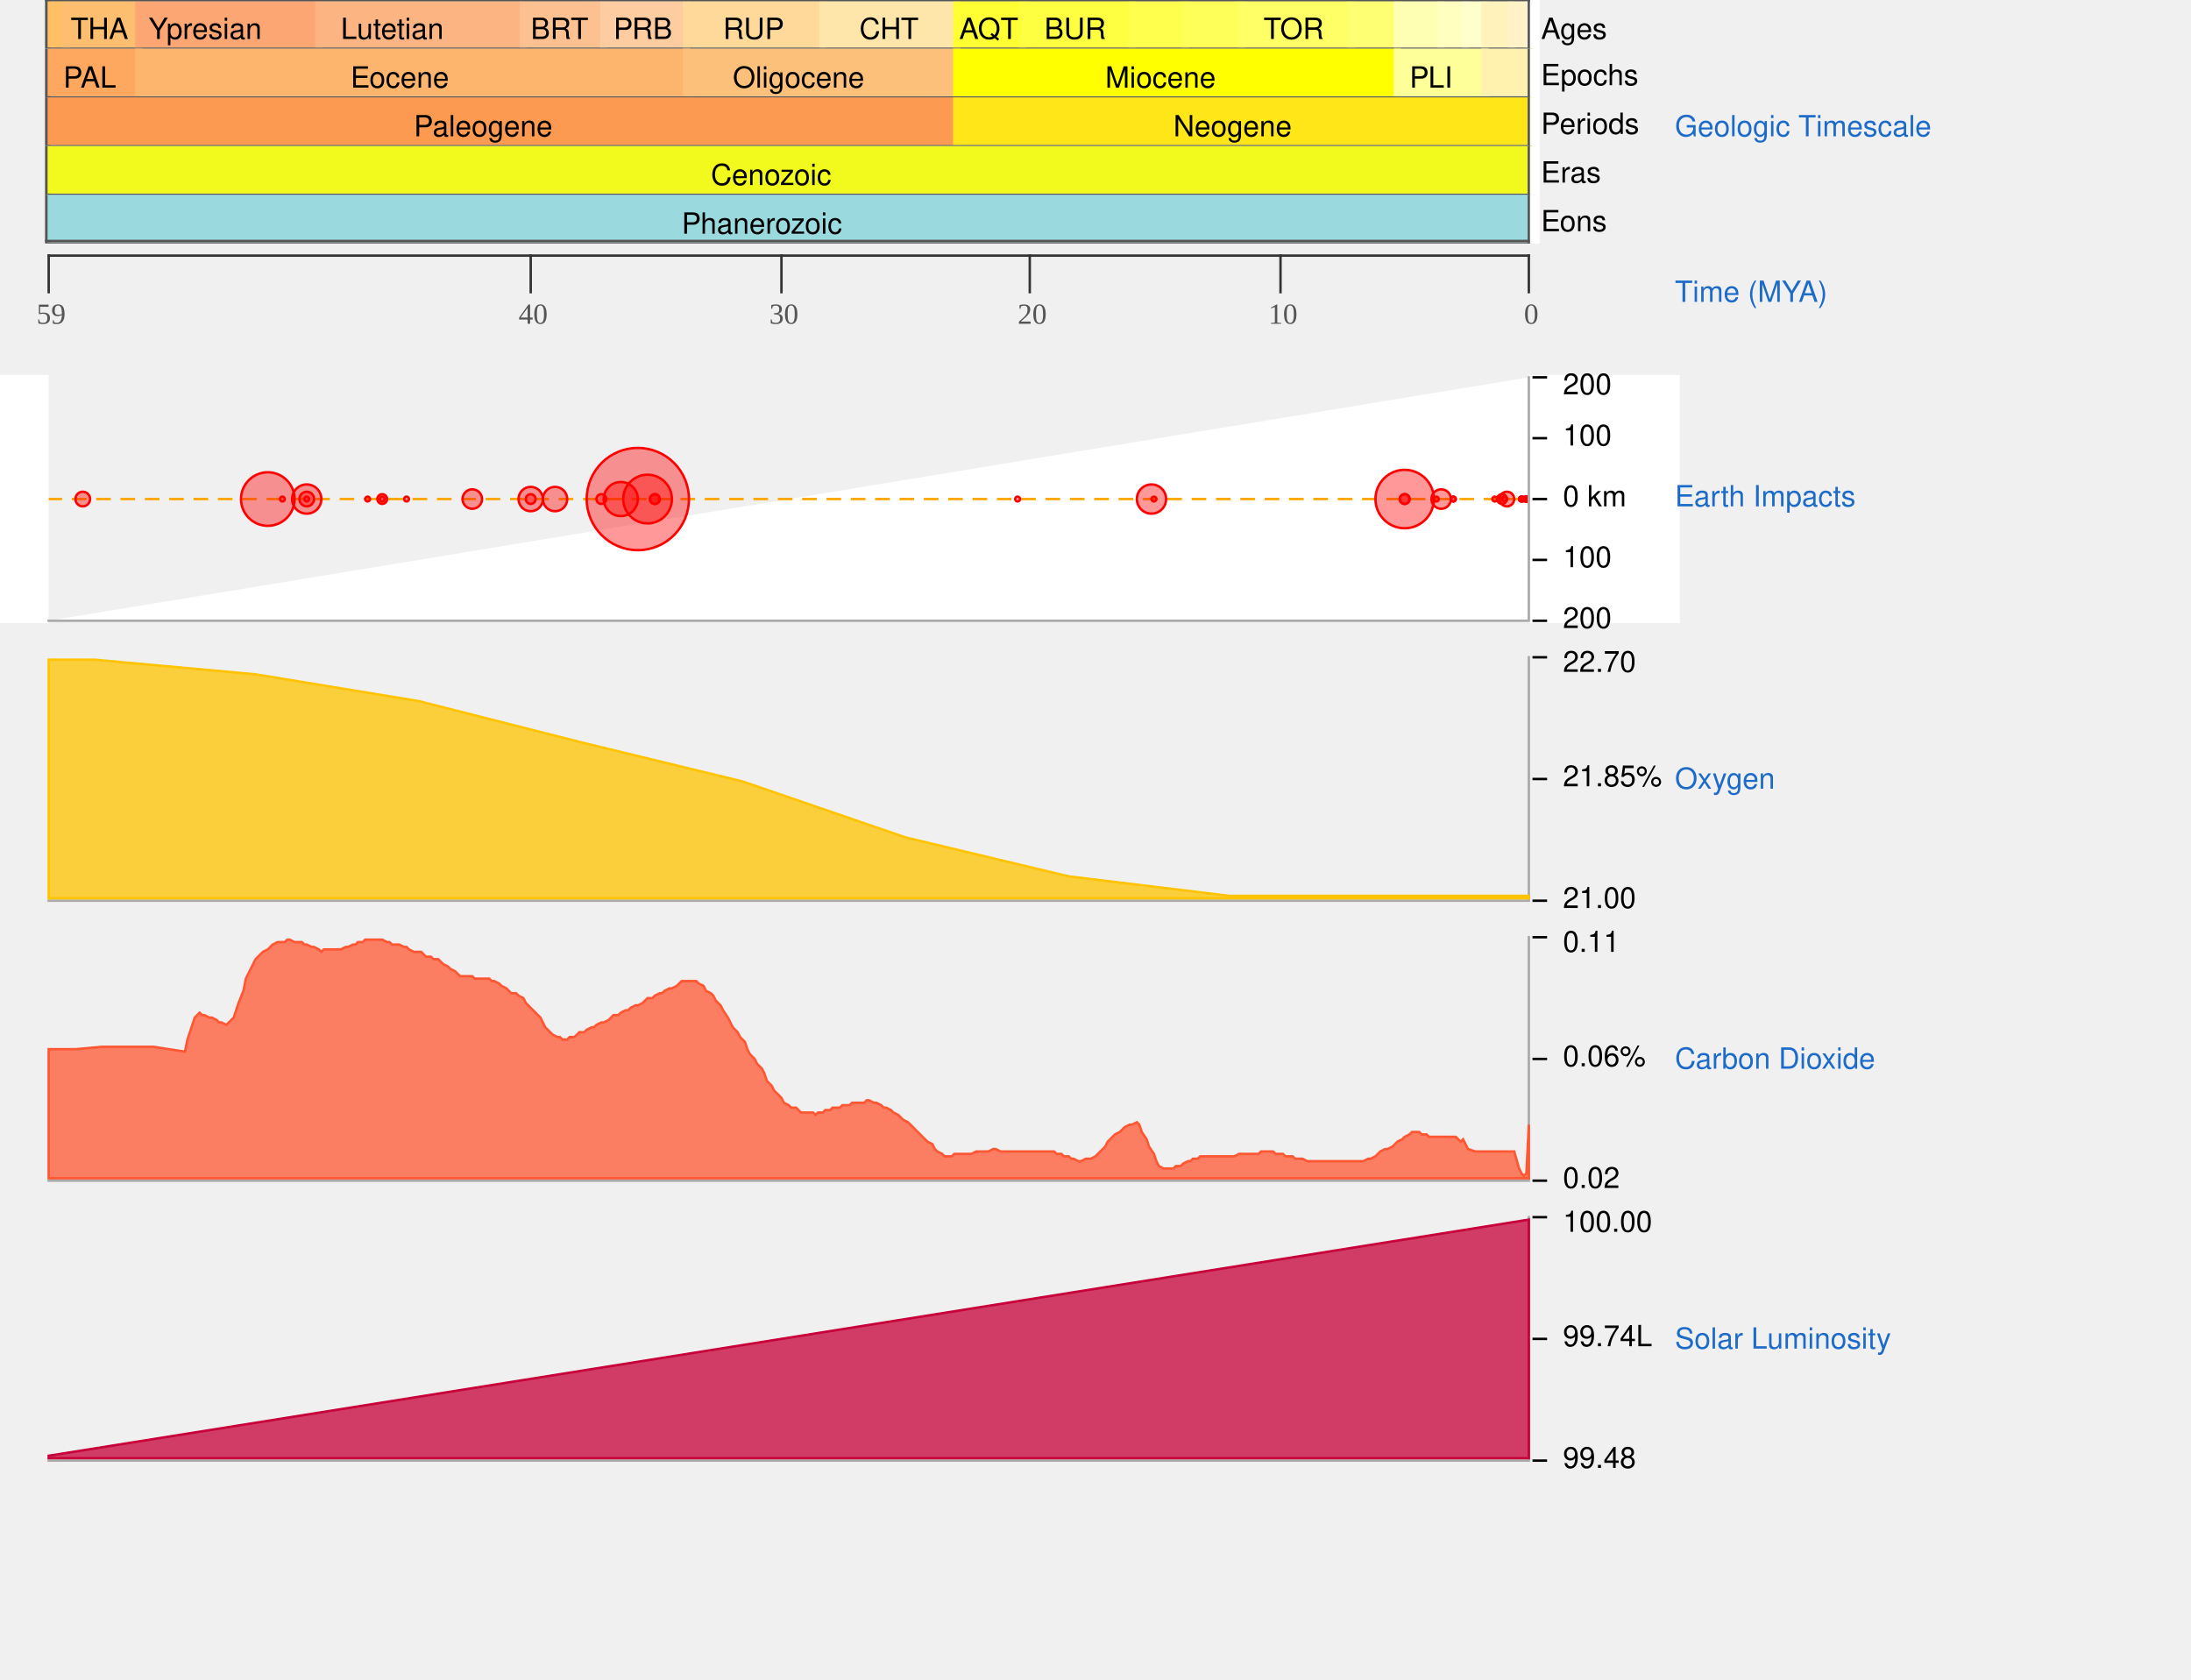
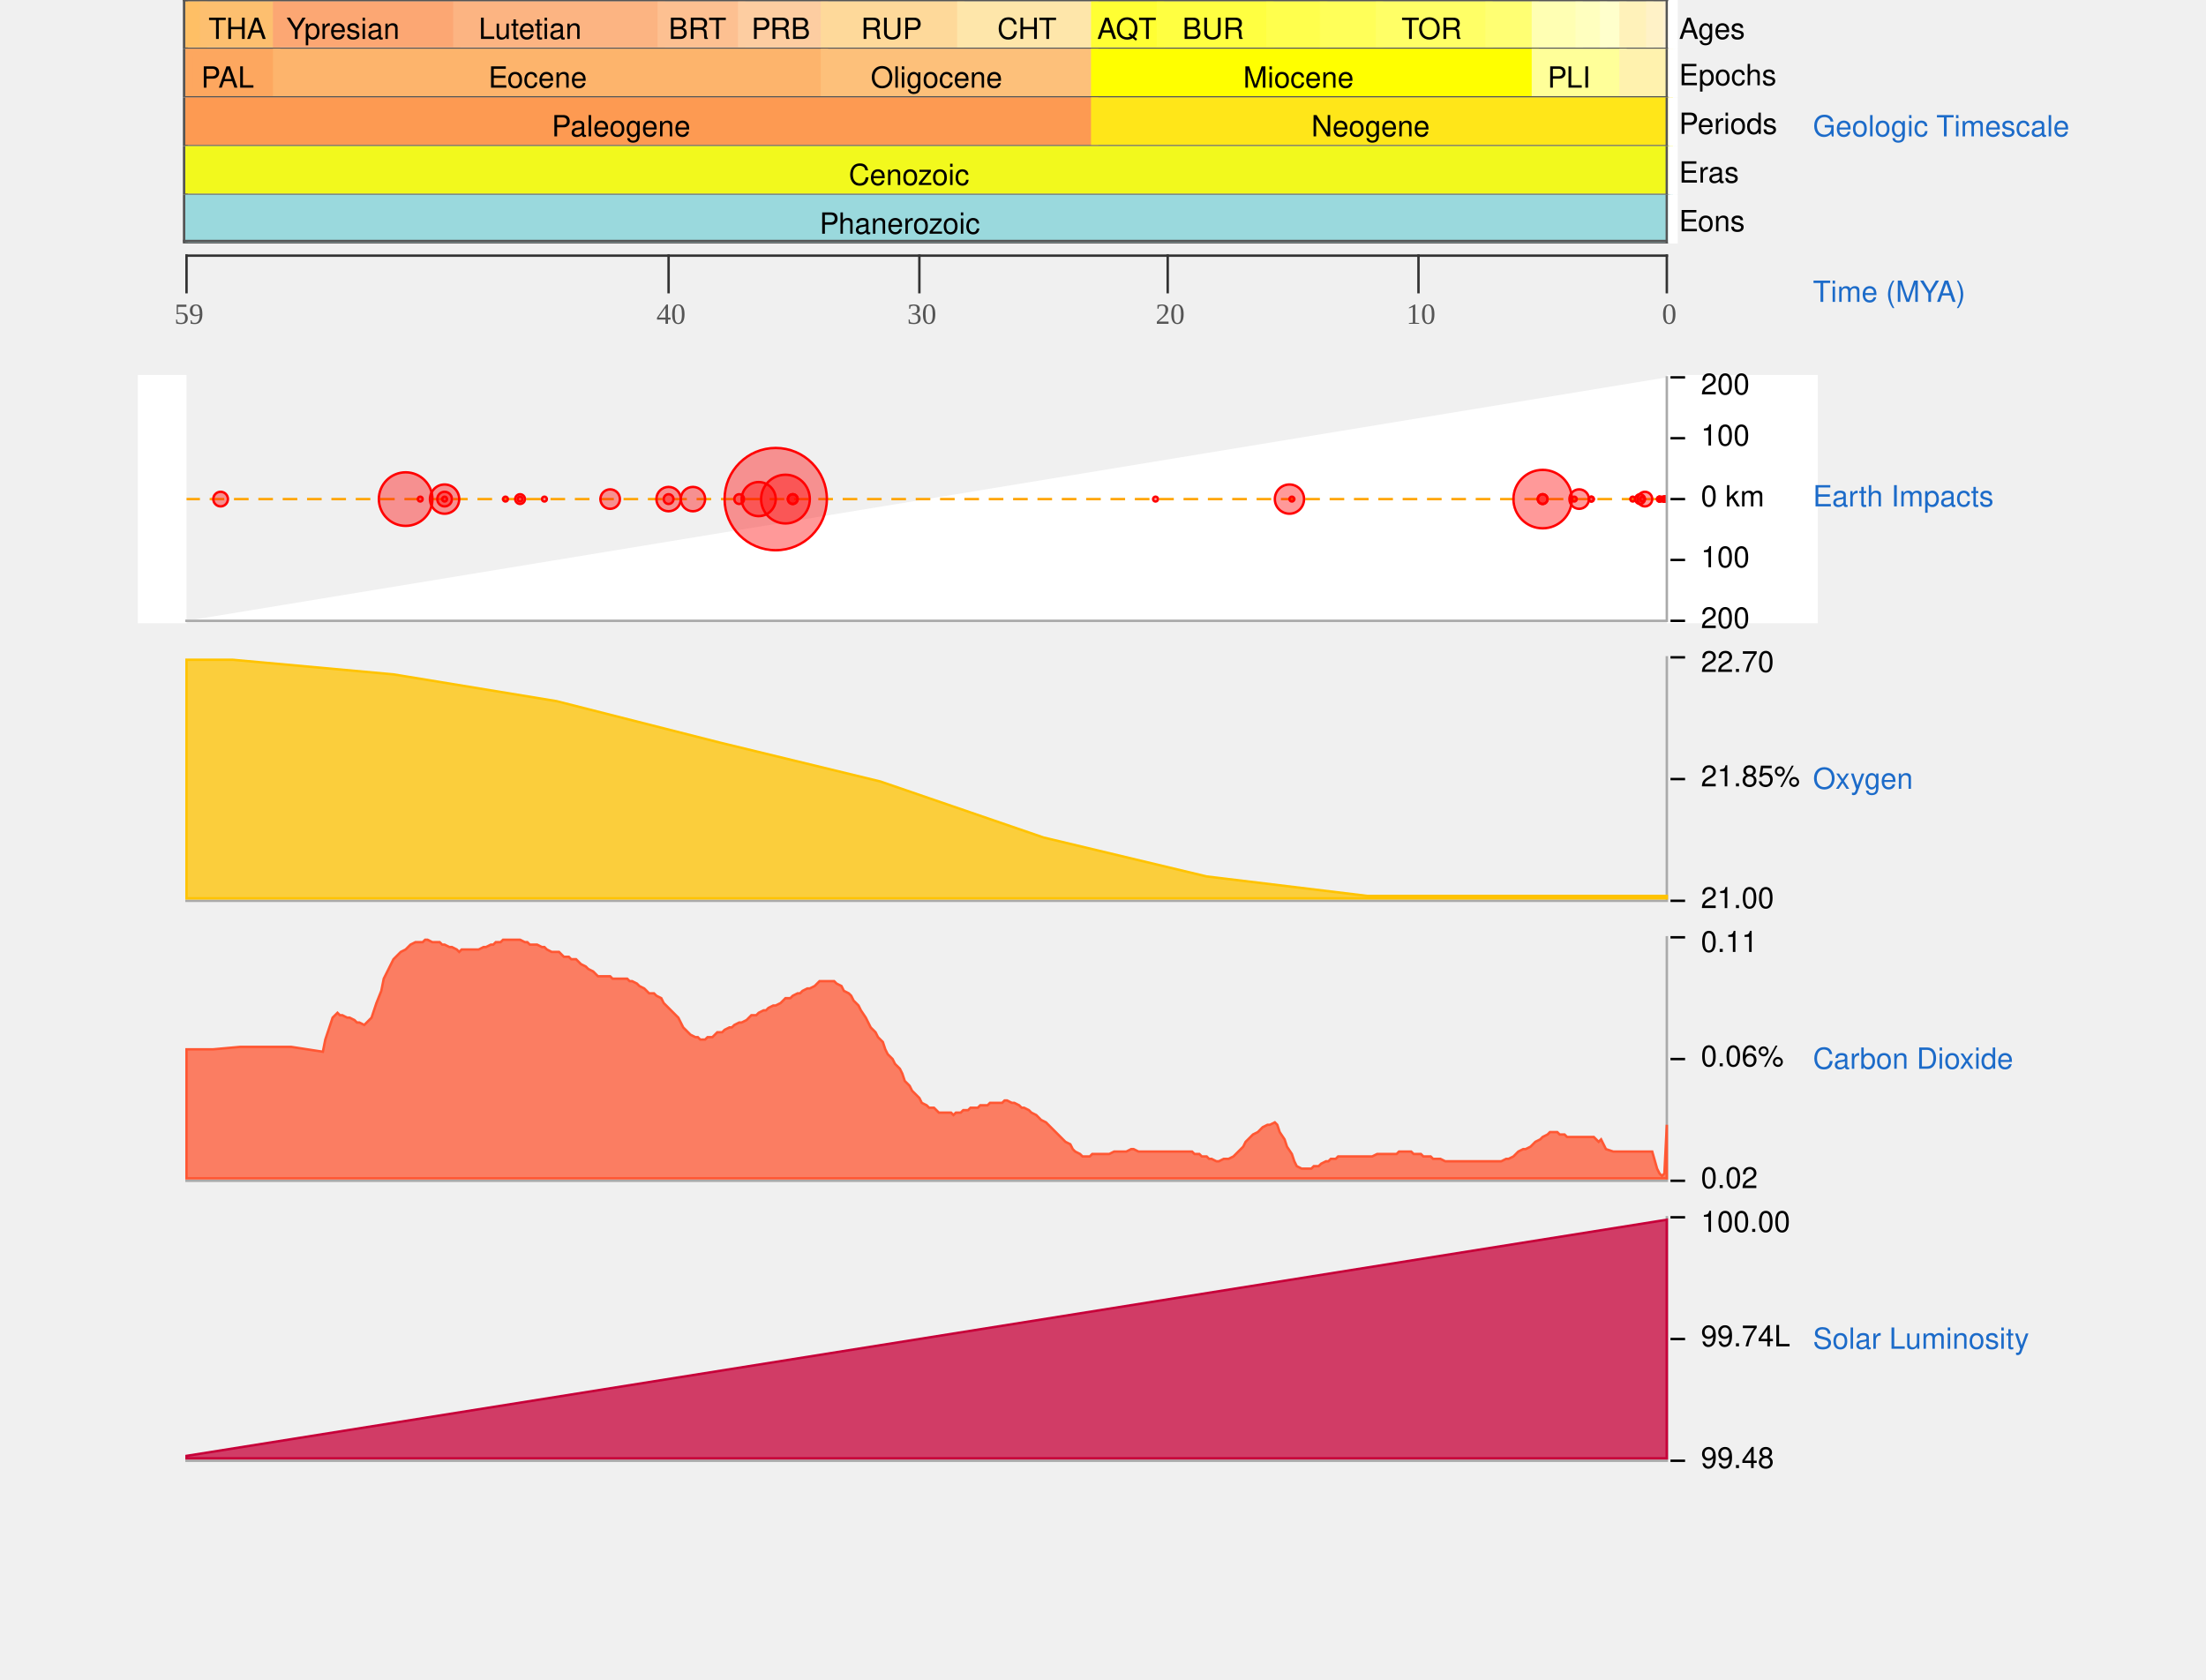
- <svg xmlns="http://www.w3.org/2000/svg" version="1.1" width="900" height="690" name="wrapper" y="0" viewBox="0 0 900 690">
-   <svg version="1.1" width="900" height="100" name="timetree-geo-timescales" y="0" viewBox="0 0 900 100">
-     <svg version="1.1" width="900" height="20" name="ages" y="0" id="timetree-ages" viewBox="0 0 900 20">
+ <svg xmlns="http://www.w3.org/2000/svg" version="1.1" width="100%" height="690" name="wrapper" y="0">
+   <svg version="1.1" width="100%" height="100" name="timetree-geo-timescales" y="0">
+     <svg version="1.1" width="100%" height="20" name="ages" y="0" id="timetree-ages">
      <rect x="20" y="0" width="609" height="20" fill="none" stroke="#555555" stroke-width="1" />
      <rect x="21" y="2" width="6" height="16" fill="#FEBF65" stroke="#FEBF65" stroke-width="3" full-name="Selandian" start="61.70" end="58.70" unit="Age" title="Selandian" />
      <rect x="27" y="2" width="30" height="16" fill="#FDBF6F" stroke="#FDBF6F" stroke-width="3" full-name="Thanetian" start="58.70" end="55.80" unit="Age" title="Thanetian" />
      <text x="29" y="16" full-name="Thanetian" start="58.70" end="55.80" unit="Age" font-family="Helvetica">THA</text>
      <rect x="57" y="2" width="74" height="16" fill="#FCA773" stroke="#FCA773" stroke-width="3" full-name="Ypresian" start="55.80" end="48.60" unit="Age" title="Ypresian" />
      <text x="61" y="16" full-name="Ypresian" start="55.80" end="48.60" unit="Age" font-family="Helvetica">Ypresian</text>
      <rect x="131" y="2" width="84" height="16" fill="#FCB482" stroke="#FCB482" stroke-width="3" full-name="Lutetian" start="48.60" end="40.40" unit="Age" title="Lutetian" />
      <text x="140" y="16" full-name="Lutetian" start="48.60" end="40.40" unit="Age" font-family="Helvetica">Lutetian</text>
      <rect x="215" y="2" width="33" height="16" fill="#FDC091" stroke="#FDC091" stroke-width="3" full-name="Bartonian" start="40.40" end="37.20" unit="Age" title="Bartonian" />
      <text x="218" y="16" full-name="Bartonian" start="40.40" end="37.20" unit="Age" font-family="Helvetica">BRT</text>
      <rect x="248" y="2" width="34" height="16" fill="#FDCDA1" stroke="#FDCDA1" stroke-width="3" full-name="Priabonian" start="37.20" end="33.90" unit="Age" title="Priabonian" />
      <text x="252" y="16" full-name="Priabonian" start="37.20" end="33.90" unit="Age" font-family="Helvetica">PRB</text>
      <rect x="282" y="2" width="56" height="16" fill="#FED99A" stroke="#FED99A" stroke-width="3" full-name="Rupelian" start="33.90" end="28.40" unit="Age" title="Rupelian" />
      <text x="297" y="16" full-name="Rupelian" start="33.90" end="28.40" unit="Age" font-family="Helvetica">RUP</text>
      <rect x="338" y="2" width="55" height="16" fill="#FEE6AA" stroke="#FEE6AA" stroke-width="3" full-name="Chattian" start="28.40" end="23.03" unit="Age" title="Chattian" />
      <text x="353" y="16" full-name="Chattian" start="28.40" end="23.03" unit="Age" font-family="Helvetica">CHT</text>
      <rect x="393" y="2" width="27" height="16" fill="#FFFF33" stroke="#FFFF33" stroke-width="3" full-name="Aquitanian" start="23.03" end="20.43" unit="Age" title="Aquitanian" />
      <text x="394" y="16" full-name="Aquitanian" start="23.03" end="20.43" unit="Age" font-family="Helvetica">AQT</text>
      <rect x="420" y="2" width="45" height="16" fill="#FFFF41" stroke="#FFFF41" stroke-width="3" full-name="Burdigalian" start="20.43" end="15.97" unit="Age" title="Burdigalian" />
      <text x="429" y="16" full-name="Burdigalian" start="20.43" end="15.97" unit="Age" font-family="Helvetica">BUR</text>
      <rect x="465" y="2" width="22" height="16" fill="#FFFF4D" stroke="#FFFF4D" stroke-width="3" full-name="Langhian" start="15.97" end="13.82" unit="Age" title="Langhian" />
      <rect x="487" y="2" width="23" height="16" fill="#FFFF59" stroke="#FFFF59" stroke-width="3" full-name="Serravallian" start="13.82" end="11.61" unit="Age" title="Serravallian" />
      <rect x="510" y="2" width="45" height="16" fill="#FFFF66" stroke="#FFFF66" stroke-width="3" full-name="Tortonian" start="11.61" end="7.25" unit="Age" title="Tortonian" />
      <text x="519" y="16" full-name="Tortonian" start="11.61" end="7.25" unit="Age" font-family="Helvetica">TOR</text>
      <rect x="555" y="2" width="19" height="16" fill="#FFFF73" stroke="#FFFF73" stroke-width="3" full-name="Messinian" start="7.25" end="5.33" unit="Age" title="Messinian" />
      <rect x="574" y="2" width="18" height="16" fill="#FFFFB3" stroke="#FFFFB3" stroke-width="3" full-name="Zanclean" start="5.33" end="3.60" unit="Age" title="Zanclean" />
      <rect x="592" y="2" width="10" height="16" fill="#FFFFBF" stroke="#FFFFBF" stroke-width="3" full-name="Piacenzian" start="3.60" end="2.59" unit="Age" title="Piacenzian" />
      <rect x="602" y="2" width="8" height="16" fill="#FFFFCC" stroke="#FFFFCC" stroke-width="3" full-name="Gelasian" start="2.59" end="1.81" unit="Age" title="Gelasian" />
      <rect x="610" y="2" width="11" height="16" fill="#FFF2BA" stroke="#FFF2BA" stroke-width="3" full-name="Lower" start="1.81" end="0.78" unit="Age" title="Lower" />
      <rect x="621" y="2" width="7" height="16" fill="#FFF2C7" stroke="#FFF2C7" stroke-width="3" full-name="Middle" start="0.78" end="0.13" unit="Age" title="Middle" />
      <rect x="628" y="2" width="1" height="16" fill="#FFF2D3" stroke="#FFF2D3" stroke-width="3" full-name="Upper" start="0.13" end="0.01" unit="Age" title="Upper" />
      <rect x="629" y="2" width="0" height="16" fill="#FEF2EC" stroke="#FEF2EC" stroke-width="3" full-name=" " start="0.01" end="0.00" unit="Age" title=" " />
      <polyline points="19,0 19,20" fill="none" stroke="#555555" stroke-width="1" stroke-linecap="square" />
      <polyline points="628,0 628,20" fill="none" stroke="#555555" stroke-width="1" stroke-linecap="square" />
      <rect x="629" y="0" width="3" height="20" fill="white" stroke="white" stroke-width="1" />
      <text x="633" y="16" fill="black" font-size="12" font-family="Helvetica">Ages</text>
      <polyline points="19,0 628,0" fill="none" stroke="#555555" stroke-width="1" stroke-linecap="square" />
    </svg>
-     <svg version="1.1" width="900" height="20" name="epochs" y="20" id="timetree-epochs" viewBox="0 0 900 20">
+     <svg version="1.1" width="100%" height="20" name="epochs" y="20" id="timetree-epochs">
      <rect x="20" y="0" width="609" height="20" fill="none" stroke="#555555" stroke-width="1" />
      <rect x="21" y="1" width="36" height="17" fill="#FDA75F" stroke="#FDA75F" stroke-width="3" full-name="Paleocene" start="65.50" end="55.80" unit="Epoch" title="Paleocene" />
      <text x="26" y="16" full-name="Paleocene" start="65.50" end="55.80" unit="Epoch" font-family="Helvetica">PAL</text>
      <rect x="57" y="1" width="225" height="17" fill="#FDB46C" stroke="#FDB46C" stroke-width="3" full-name="Eocene" start="55.80" end="33.90" unit="Epoch" title="Eocene" />
      <text x="144" y="16" full-name="Eocene" start="55.80" end="33.90" unit="Epoch" font-family="Helvetica">Eocene</text>
      <rect x="282" y="1" width="111" height="17" fill="#FDC07A" stroke="#FDC07A" stroke-width="3" full-name="Oligocene" start="33.90" end="23.03" unit="Epoch" title="Oligocene" />
      <text x="301" y="16" full-name="Oligocene" start="33.90" end="23.03" unit="Epoch" font-family="Helvetica">Oligocene</text>
      <rect x="393" y="1" width="181" height="17" fill="#FFFF00" stroke="#FFFF00" stroke-width="3" full-name="Miocene" start="23.03" end="5.33" unit="Epoch" title="Miocene" />
      <text x="454" y="16" full-name="Miocene" start="23.03" end="5.33" unit="Epoch" font-family="Helvetica">Miocene</text>
      <rect x="574" y="1" width="36" height="17" fill="#FFFF99" stroke="#FFFF99" stroke-width="3" full-name="Pliocene" start="5.33" end="1.81" unit="Epoch" title="Pliocene" />
      <text x="579" y="16" full-name="Pliocene" start="5.33" end="1.81" unit="Epoch" font-family="Helvetica">PLI</text>
      <rect x="610" y="1" width="19" height="17" fill="#FFF2AE" stroke="#FFF2AE" stroke-width="3" full-name="Pleistocene" start="1.81" end="0.01" unit="Epoch" title="Pleistocene" />
      <rect x="629" y="1" width="0" height="17" fill="#FEF2E0" stroke="#FEF2E0" stroke-width="3" full-name="Holocene" start="0.01" end="0.00" unit="Epoch" title="Holocene" />
      <polyline points="19,0 19,20" fill="none" stroke="#555555" stroke-width="1" stroke-linecap="square" />
      <polyline points="628,0 628,20" fill="none" stroke="#555555" stroke-width="1" stroke-linecap="square" />
      <rect x="629" y="-1" width="3" height="21" fill="white" stroke="white" stroke-width="1" />
      <text x="633" y="15" fill="black" font-size="12" font-family="Helvetica">Epochs</text>
    </svg>
-     <svg version="1.1" width="900" height="20" name="periods" y="40" id="timetree-periods" viewBox="0 0 900 20">
+     <svg version="1.1" width="100%" height="20" name="periods" y="40" id="timetree-periods">
      <rect x="20" y="0" width="609" height="20" fill="none" stroke="#555555" stroke-width="1" />
      <rect x="21" y="1" width="372" height="17" fill="#FD9A52" stroke="#FD9A52" stroke-width="3" full-name="Paleogene" start="65.50" end="23.03" unit="Period" title="Paleogene" />
      <text x="170" y="16" full-name="Paleogene" start="65.50" end="23.03" unit="Period" font-family="Helvetica">Paleogene</text>
      <rect x="393" y="1" width="236" height="17" fill="#FFE619" stroke="#FFE619" stroke-width="3" full-name="Neogene" start="23.03" end="0.00" unit="Period" title="Neogene" />
      <text x="482" y="16" full-name="Neogene" start="23.03" end="0.00" unit="Period" font-family="Helvetica">Neogene</text>
      <polyline points="19,0 19,20" fill="none" stroke="#555555" stroke-width="1" stroke-linecap="square" />
      <polyline points="628,0 628,20" fill="none" stroke="#555555" stroke-width="1" stroke-linecap="square" />
      <rect x="629" y="-1" width="3" height="21" fill="white" stroke="white" stroke-width="1" />
      <text x="633" y="15" fill="black" font-size="12" font-family="Helvetica">Periods</text>
    </svg>
-     <svg version="1.1" width="900" height="20" name="eras" y="60" id="timetree-eras" viewBox="0 0 900 20">
+     <svg version="1.1" width="100%" height="20" name="eras" y="60" id="timetree-eras">
      <rect x="20" y="0" width="609" height="20" fill="none" stroke="#555555" stroke-width="1" />
      <rect x="21" y="1" width="608" height="17" fill="#F2F91D" stroke="#F2F91D" stroke-width="3" full-name="Cenozoic" start="65.50" end="0.00" unit="Era" title="Cenozoic" />
      <text x="292" y="16" full-name="Cenozoic" start="65.50" end="0.00" unit="Era" font-family="Helvetica">Cenozoic</text>
      <polyline points="19,0 19,20" fill="none" stroke="#555555" stroke-width="1" stroke-linecap="square" />
      <polyline points="628,0 628,20" fill="none" stroke="#555555" stroke-width="1" stroke-linecap="square" />
      <rect x="629" y="-1" width="3" height="21" fill="white" stroke="white" stroke-width="1" />
      <text x="633" y="15" fill="black" font-size="12" font-family="Helvetica">Eras</text>
    </svg>
-     <svg version="1.1" width="900" height="20" name="eons" y="80" id="timetree-eons" viewBox="0 0 900 20">
+     <svg version="1.1" width="100%" height="20" name="eons" y="80" id="timetree-eons">
      <rect x="20" y="0" width="609" height="20" fill="none" stroke="#555555" stroke-width="1" />
      <rect x="21" y="1" width="608" height="17" fill="#9AD9DD" stroke="#9AD9DD" stroke-width="3" full-name="Phanerozoic" start="542.00" end="0.00" unit="Eon" title="Phanerozoic" />
      <text x="280" y="16" full-name="Phanerozoic" start="542.00" end="0.00" unit="Eon" font-family="Helvetica">Phanerozoic</text>
      <polyline points="19,0 19,20" fill="none" stroke="#555555" stroke-width="1" stroke-linecap="square" />
      <polyline points="628,0 628,20" fill="none" stroke="#555555" stroke-width="1" stroke-linecap="square" />
      <polyline points="19,19 628,19" fill="none" stroke="#555555" stroke-width="1" stroke-linecap="square" />
      <rect x="629" y="-1" width="3" height="21" fill="white" stroke="white" stroke-width="1" />
      <text x="633" y="15" fill="black" font-size="12" font-family="Helvetica">Eons</text>
    </svg>
    <text x="688" y="56" font-height="16" fill="#1c6bc9" font-family="Helvetica">Geologic Timescale</text>
  </svg>
-   <svg version="1.1" width="900" height="35" name="timescale" y="100" viewBox="0 0 900 35">
+   <svg version="1.1" width="100%" height="35" name="timescale" y="100">
    <g class="timescale">
      <polyline points="20,5 628,5" fill="none" stroke="#333" stroke-width="1" stroke-linecap="square" />
      <polyline points="628,5 628,20" fill="none" stroke="#333" stroke-width="1" stroke-linecap="square" />
      <polyline points="526,5 526,20" fill="none" stroke="#333" stroke-width="1" stroke-linecap="square" />
      <polyline points="423,5 423,20" fill="none" stroke="#333" stroke-width="1" stroke-linecap="square" />
      <polyline points="321,5 321,20" fill="none" stroke="#333" stroke-width="1" stroke-linecap="square" />
      <polyline points="218,5 218,20" fill="none" stroke="#333" stroke-width="1" stroke-linecap="square" />
      <polyline points="20,5 20,20" fill="none" stroke="#333" stroke-width="1" stroke-linecap="square" />
      <text x="626" y="33" fill="#555555" font-size="12">0</text>
      <text x="521" y="33" fill="#555555" font-size="12">10</text>
      <text x="418" y="33" fill="#555555" font-size="12">20</text>
      <text x="316" y="33" fill="#555555" font-size="12">30</text>
      <text x="213" y="33" fill="#555555" font-size="12">40</text>
      <text x="15" y="33" fill="#555555" font-size="12">59</text>
      <text x="688" y="24" font-height="16" fill="#1c6bc9" font-family="Helvetica">Time (MYA)</text>
    </g>
  </svg>
-   <svg version="1.1" width="900" height="115" name="impacts" y="150" viewBox="0 0 900 115">
+   <svg version="1.1" width="100%" height="115" name="impacts" y="150">
    <g class="earth-impacts">
      <polyline points="20,105 628,105 628,5" stroke="white" stroke-width="1" fill="white" />
      <polyline points="20,55 628,55" fill="none" stroke-dasharray="5,5" stroke="orange" stroke-width="1" stroke-linecap="square" />
      <g class="earth-impacts">
        <circle cx="262" cy="55" r="21" diam="90.00" age="36" lat="71.650" lon="111.183" name="Popigai" loc="Russia" stroke="red" stroke-width="1" fill-opacity="0.4" fill="red" />
        <circle cx="577" cy="55" r="12" diam="52.00" age="5" lat="39.017" lon="73.450" name="Kara-Kul" loc="Tajikistan" stroke="red" stroke-width="1" fill-opacity="0.4" fill="red" />
        <circle cx="110" cy="55" r="11" diam="45.00" age="50" lat="42.883" lon="-64.217" name="Montagnais" loc="Nova Scotia, Canada" stroke="red" stroke-width="1" fill-opacity="0.4" fill="red" />
        <circle cx="266" cy="55" r="10" diam="40.00" age="35" lat="37.283" lon="-76.017" name="Chesapeake Bay" loc="Virginia, U.S.A." stroke="red" stroke-width="1" fill-opacity="0.4" fill="red" />
        <circle cx="255" cy="55" r="7" diam="28.00" age="36" lat="55.883" lon="-63.300" name="Mistastin" loc="Newfoundland/Labrador, Canada" stroke="red" stroke-width="1" fill-opacity="0.4" fill="red" />
        <circle cx="126" cy="55" r="6" diam="25.00" age="49" lat="48.350" lon="40.500" name="Kamensk" loc="Russia" stroke="red" stroke-width="1" fill-opacity="0.4" fill="red" />
        <circle cx="473" cy="55" r="6" diam="24.00" age="15" lat="48.883" lon="10.617" name="Ries" loc="Germany" stroke="red" stroke-width="1" fill-opacity="0.4" fill="red" />
        <circle cx="228" cy="55" r="5" diam="23.00" age="39" lat="75.367" lon="-89.683" name="Haughton" loc="Nunavut, Canada" stroke="red" stroke-width="1" fill-opacity="0.4" fill="red" />
        <circle cx="218" cy="55" r="5" diam="20.00" age="40" lat="65.517" lon="95.933" name="Logancha" loc="Russia" stroke="red" stroke-width="1" fill-opacity="0.4" fill="red" />
        <circle cx="592" cy="55" r="4" diam="18.00" age="4" lat="67.500" lon="172.083" name="El'gygytgyn" loc="Russia" stroke="red" stroke-width="1" fill-opacity="0.4" fill="red" />
        <circle cx="194" cy="55" r="4" diam="15.00" age="42" lat="54.200" lon="27.800" name="Logoisk" loc="Belarus" stroke="red" stroke-width="1" fill-opacity="0.4" fill="red" />
        <circle cx="619" cy="55" r="3" diam="14.00" age="9.000E-001" lat="48.400" lon="60.967" name="Zhamanshin" loc="Kazakhstan" stroke="red" stroke-width="1" fill-opacity="0.4" fill="red" />
        <circle cx="34" cy="55" r="3" diam="12.70" age="58" lat="31.283" lon="-96.300" name="Marquez" loc="Texas, U.S.A." stroke="red" stroke-width="1" fill-opacity="0.4" fill="red" />
        <circle cx="126" cy="55" r="3" diam="12.00" age="49" lat="71.250" lon="-156.633" name="Avak" loc="Alaska, U.S.A." stroke="red" stroke-width="1" fill-opacity="0.4" fill="red" />
        <circle cx="617" cy="55" r="2" diam="10.50" age="1" lat="6.500" lon="-1.417" name="Bosumtwi" loc="Ghana" stroke="red" stroke-width="1" fill-opacity="0.4" fill="red" />
        <circle cx="269" cy="55" r="2" diam="10.00" age="35" lat="-34.617" lon="139.067" name="Flaxman" loc="Australia" stroke="red" stroke-width="1" fill-opacity="0.4" fill="red" />
        <circle cx="577" cy="55" r="2" diam="10.00" age="5" lat="54.917" lon="48.033" name="Karla" loc="Russia" stroke="red" stroke-width="1" fill-opacity="0.4" fill="red" />
        <circle cx="157" cy="55" r="2" diam="9.00" age="46" lat="58.733" lon="61.800" name="Ragozinka" loc="Russia" stroke="red" stroke-width="1" fill-opacity="0.4" fill="red" />
        <circle cx="269" cy="55" r="2" diam="8.50" age="35" lat="-34.717" lon="139.033" name="Crawford" loc="Australia" stroke="red" stroke-width="1" fill-opacity="0.4" fill="red" />
        <circle cx="218" cy="55" r="2" diam="8.00" age="40" lat="71.000" lon="121.667" name="Beyenchime-Salaatin" loc="Russia" stroke="red" stroke-width="1" fill-opacity="0.4" fill="red" />
        <circle cx="577" cy="55" r="2" diam="8.00" age="5" lat="48.567" lon="82.017" name="Bigach" loc="Kazakhstan" stroke="red" stroke-width="1" fill-opacity="0.4" fill="red" />
        <circle cx="247" cy="55" r="2" diam="7.50" age="37" lat="46.750" lon="-80.750" name="Wanapitei" loc="Ontario, Canada" stroke="red" stroke-width="1" fill-opacity="0.4" fill="red" />
        <circle cx="157" cy="55" r="1" diam="5.50" age="46" lat="49.167" lon="57.850" name="Chiyli" loc="Kazakhstan" stroke="red" stroke-width="1" fill-opacity="0.4" fill="red" />
        <circle cx="151" cy="55" r="1" diam="5.50" age="46" lat="31.050" lon="36.800" name="Jebel Waqf as Suwwan" loc="Jordan" stroke="red" stroke-width="1" fill-opacity="0.4" fill="red" />
        <circle cx="116" cy="55" r="1" diam="5.10" age="50" lat="-18.333" lon="126.667" name="Goat Paddock" loc="Western Australia" stroke="red" stroke-width="1" fill-opacity="0.4" fill="red" />
        <circle cx="627" cy="55" r="1" diam="4.50" age="1.000E-001" lat="-32.867" lon="-64.233" name="Rio Cuarto" loc="Argentina" stroke="red" stroke-width="1" fill-opacity="0.4" fill="red" />
        <circle cx="474" cy="55" r="1" diam="3.80" age="15" lat="48.683" lon="10.067" name="Steinheim" loc="Germany" stroke="red" stroke-width="1" fill-opacity="0.4" fill="red" />
        <circle cx="418" cy="55" r="1" diam="3.60" age="20" lat="-23.867" lon="-46.717" name="Colonia" loc="Brazil" stroke="red" stroke-width="1" fill-opacity="0.4" fill="red" />
        <circle cx="614" cy="55" r="1" diam="3.44" age="1" lat="61.283" lon="-73.667" name="New Quebec" loc="Quebec, Canada" stroke="red" stroke-width="1" fill-opacity="0.4" fill="red" />
        <circle cx="126" cy="55" r="1" diam="3.00" age="49" lat="48.433" lon="40.533" name="Gusev" loc="Russia" stroke="red" stroke-width="1" fill-opacity="0.4" fill="red" />
        <circle cx="167" cy="55" r="1" diam="2.80" age="45" lat="47.200" lon="72.700" name="Shunak" loc="Kazakhstan" stroke="red" stroke-width="1" fill-opacity="0.4" fill="red" />
        <circle cx="590" cy="55" r="1" diam="2.50" age="4" lat="-27.767" lon="16.300" name="Roter Kamm" loc="Namibia" stroke="red" stroke-width="1" fill-opacity="0.4" fill="red" />
        <circle cx="628" cy="55" r="1" diam="1.90" age="2.140E-002" lat="22.917" lon="-10.400" name="Tenoumer" loc="Mauritania" stroke="red" stroke-width="1" fill-opacity="0.4" fill="red" />
        <circle cx="627" cy="55" r="1" diam="1.83" age="5.200E-002" lat="19.967" lon="76.517" name="Lonar" loc="India" stroke="red" stroke-width="1" fill-opacity="0.4" fill="red" />
        <circle cx="597" cy="55" r="1" diam="1.75" age="3" lat="33.317" lon="4.033" name="Talemzane" loc="Algeria" stroke="red" stroke-width="1" fill-opacity="0.4" fill="red" />
        <circle cx="627" cy="55" r="1" diam="1.18" age="4.900E-002" lat="35.033" lon="-111.017" name="Barringer" loc="Arizona, U.S.A." stroke="red" stroke-width="1" fill-opacity="0.4" fill="red" />
        <circle cx="626" cy="55" r="1" diam="1.13" age="2.200E-001" lat="-25.400" lon="28.083" name="Tswaing" loc="South Africa" stroke="red" stroke-width="1" fill-opacity="0.4" fill="red" />
        <circle cx="625" cy="55" r="1" diam="0.87" age="3.000E-001" lat="-19.167" lon="127.800" name="Wolfe Creek" loc="Western Australia" stroke="red" stroke-width="1" fill-opacity="0.4" fill="red" />
        <circle cx="625" cy="55" r="1" diam="0.64" age="2.500E-001" lat="-32.717" lon="24.433" name="Kalkkop" loc="South Africa" stroke="red" stroke-width="1" fill-opacity="0.4" fill="red" />
        <circle cx="618" cy="55" r="1" diam="0.46" age="1" lat="-23.933" lon="-68.283" name="Monturaqui" loc="Chile" stroke="red" stroke-width="1" fill-opacity="0.4" fill="red" />
        <circle cx="627" cy="55" r="1" diam="0.45" age="1.000E-001" lat="26.083" lon="4.383" name="Amguid" loc="Algeria" stroke="red" stroke-width="1" fill-opacity="0.4" fill="red" />
        <circle cx="597" cy="55" r="1" diam="0.39" age="3" lat="20.250" lon="-12.683" name="Aouelloul" loc="Mauritania" stroke="red" stroke-width="1" fill-opacity="0.4" fill="red" />
        <circle cx="628" cy="55" r="1" diam="0.30" age="7.000E-003" lat="60.100" lon="117.583" name="Macha" loc="Russia" stroke="red" stroke-width="1" fill-opacity="0.4" fill="red" />
        <circle cx="628" cy="55" r="1" diam="0.17" age="5.400E-003" lat="-22.617" lon="135.200" name="Boxhole" loc="Northern Territory" stroke="red" stroke-width="1" fill-opacity="0.4" fill="red" />
        <circle cx="627" cy="55" r="1" diam="0.16" age="5.000E-002" lat="31.750" lon="-102.483" name="Xiuyan" loc="Texas, U.S.A." stroke="red" stroke-width="1" fill-opacity="0.4" fill="red" />
        <circle cx="627" cy="55" r="1" diam="0.16" age="6.350E-002" lat="31.750" lon="-102.483" name="Odessa" loc="Texas, U.S.A." stroke="red" stroke-width="1" fill-opacity="0.4" fill="red" />
        <circle cx="628" cy="55" r="1" diam="0.15" age="4.200E-003" lat="-24.567" lon="133.133" name="Henbury" loc="Northern Territory" stroke="red" stroke-width="1" fill-opacity="0.4" fill="red" />
        <circle cx="628" cy="55" r="1" diam="0.11" age="4.000E-003" lat="58.400" lon="22.667" name="Kaalijarv" loc="Estonia" stroke="red" stroke-width="1" fill-opacity="0.4" fill="red" />
        <circle cx="628" cy="55" r="1" diam="0.11" age="1.400E-004" lat="21.500" lon="50.467" name="Wabar" loc="Saudi Arabia" stroke="red" stroke-width="1" fill-opacity="0.4" fill="red" />
        <circle cx="628" cy="55" r="1" diam="0.10" age="1.000E-002" lat="52.483" lon="16.900" name="Morasko" loc="Poland" stroke="red" stroke-width="1" fill-opacity="0.4" fill="red" />
        <circle cx="628" cy="55" r="1" diam="0.08" age="6.600E-003" lat="57.967" lon="27.417" name="Ilumetsa" loc="Estonia" stroke="red" stroke-width="1" fill-opacity="0.4" fill="red" />
        <circle cx="618" cy="55" r="1" diam="0.08" age="1" lat="-22.967" lon="125.367" name="Veevers" loc="Western Australia" stroke="red" stroke-width="1" fill-opacity="0.4" fill="red" />
        <circle cx="628" cy="55" r="1" diam="0.05" age="1.000E-003" lat="46.300" lon="137.867" name="Sobolev" loc="Russia" stroke="red" stroke-width="1" fill-opacity="0.4" fill="red" />
        <circle cx="628" cy="55" r="1" diam="0.05" age="4.000E-003" lat="-27.633" lon="-61.700" name="Campo Del Cielo" loc="Argentina" stroke="red" stroke-width="1" fill-opacity="0.4" fill="red" />
        <circle cx="628" cy="55" r="1" diam="0.04" age="5.000E-004" lat="22.017" lon="26.083" name="Kamil" loc="Egypt" stroke="red" stroke-width="1" fill-opacity="0.4" fill="red" />
        <circle cx="628" cy="55" r="1" diam="0.04" age="1.100E-003" lat="54.000" lon="-115.600" name="Whitecourt" loc="Alberta, Canada " stroke="red" stroke-width="1" fill-opacity="0.4" fill="red" />
        <circle cx="628" cy="55" r="1" diam="0.02" age="6.700E-005" lat="46.117" lon="134.667" name="Sikhote Alin" loc="Russia" stroke="red" stroke-width="1" fill-opacity="0.4" fill="red" />
        <circle cx="625" cy="55" r="1" diam="0.02" age="2.700E-001" lat="-27.633" lon="117.283" name="Dalgaranga" loc="Western Australia" stroke="red" stroke-width="1" fill-opacity="0.4" fill="red" />
        <circle cx="628" cy="55" r="1" diam="0.01" age="7.000E-006" lat="-16.667" lon="-69.050" name="Carancas" loc="Peru" stroke="red" stroke-width="1" fill-opacity="0.4" fill="red" />
        <circle cx="628" cy="55" r="1" diam="0.01" age="1.000E-003" lat="37.583" lon="-99.167" name="Haviland" loc="Kansas, U.S.A." stroke="red" stroke-width="1" fill-opacity="0.4" fill="red" />
      </g>
      <rect x="629" y="5" width="60" height="100" fill="white" stroke="white" stroke-width="2" />
      <rect x="1" y="5" width="18" height="100" fill="white" stroke="white" stroke-width="2" />
      <polyline points="630,5 635,5" fill="none" stroke="black" stroke-width="1" stroke-linecap="square" />
      <text x="642" y="12" fill="black" font-size="12" font-family="Helvetica">200</text>
      <polyline points="630,30 635,30" fill="none" stroke="black" stroke-width="1" stroke-linecap="square" />
      <text x="642" y="33" fill="black" font-size="12" font-family="Helvetica">100</text>
      <polyline points="630,55 635,55" fill="none" stroke="black" stroke-width="1" stroke-linecap="square" />
      <text x="642" y="58" fill="black" font-size="12" font-family="Helvetica">0 km</text>
      <polyline points="630,80 635,80" fill="none" stroke="black" stroke-width="1" stroke-linecap="square" />
      <text x="642" y="83" fill="black" font-size="12" font-family="Helvetica">100</text>
      <polyline points="630,105 635,105" fill="none" stroke="black" stroke-width="1" stroke-linecap="square" />
      <text x="642" y="108" fill="black" font-size="12" font-family="Helvetica">200</text>
      <text x="688" y="58" font-height="16" fill="#1c6bc9" font-family="Helvetica">Earth Impacts</text>
    </g>
    <polyline points="20,105 628,105 628,5" fill="none" stroke="#aaaaaa" stroke-width="1" stroke-linecap="square" />
  </svg>
-   <svg version="1.1" width="900" height="115" name="o2" y="265" viewBox="0 0 900 115">
+   <svg version="1.1" width="100%" height="115" name="o2" y="265">
    <g class="geo-data" name="o2">
      <polyline points="20,105 628,105 628,5" fill="none" stroke="#aaaaaa" stroke-width="1" stroke-linecap="square" />
      <text x="688" y="59" font-height="16" fill="#1c6bc9" font-family="Helvetica">Oxygen</text>
      <polyline points="630,5 635,5" fill="none" stroke="#000" stroke-width="1" stroke-linecap="square" />
      <text x="642" y="11" fill="black" font-size="12" font-family="Helvetica"> 22.70</text>
      <polyline points="630,55 635,55" fill="none" stroke="black" stroke-width="1" stroke-linecap="square" />
      <text x="642" y="58" fill="black" font-size="12" font-family="Helvetica"> 21.85%</text>
      <polyline points="630,105 635,105" fill="none" stroke="black" stroke-width="1" stroke-linecap="square" />
      <text x="642" y="108" fill="black" font-size="12" font-family="Helvetica">   21.00</text>
      <polygon points="628,104 628,103 572,103 505,103 439,95 372,79 305,56 239,40 172,23 105,12 39,6 20,6 20,104 628,104" fill="#ffc300" fill-opacity="0.75" stroke="#ffc300" stroke-width="1" />
    </g>
  </svg>
-   <svg version="1.1" width="900" height="115" name="co2" y="380" viewBox="0 0 900 115">
+   <svg version="1.1" width="100%" height="115" name="co2" y="380">
    <g class="geo-data" name="co2">
      <polyline points="20,105 628,105 628,5" fill="none" stroke="#aaaaaa" stroke-width="1" stroke-linecap="square" />
      <text x="688" y="59" font-height="16" fill="#1c6bc9" font-family="Helvetica">Carbon Dioxide</text>
      <polyline points="630,5 635,5" fill="none" stroke="#000" stroke-width="1" stroke-linecap="square" />
      <text x="642" y="11" fill="black" font-size="12" font-family="Helvetica">  0.11</text>
      <polyline points="630,55 635,55" fill="none" stroke="black" stroke-width="1" stroke-linecap="square" />
      <text x="642" y="58" fill="black" font-size="12" font-family="Helvetica">  0.06%</text>
      <polyline points="630,105 635,105" fill="none" stroke="black" stroke-width="1" stroke-linecap="square" />
      <text x="642" y="108" fill="black" font-size="12" font-family="Helvetica">    0.02</text>
      <polygon points="628,104 628,82 627,102 626,103 625,102 624,100 622,93 620,93 616,93 609,93 606,93 603,92 601,88 600,89 598,87 597,87 595,87 594,87 593,87 591,87 590,87 588,87 587,87 586,86 584,86 583,85 581,85 580,85 579,86 577,87 576,88 574,89 573,90 572,91 570,92 569,92 567,93 566,94 565,95 563,96 562,96 560,97 559,97 558,97 556,97 555,97 553,97 552,97 551,97 549,97 548,97 546,97 545,97 544,97 542,97 541,97 539,97 538,97 537,97 535,96 534,96 532,96 531,95 530,95 528,95 527,94 525,94 524,94 523,93 521,93 520,93 518,93 517,94 516,94 514,94 513,94 511,94 510,94 509,94 507,95 506,95 504,95 503,95 502,95 500,95 499,95 497,95 496,95 495,95 493,95 492,96 490,96 489,97 488,97 486,98 485,99 483,99 482,100 481,100 479,100 478,100 476,99 475,97 474,94 472,91 471,88 469,85 468,82 467,81 465,82 464,82 462,83 461,84 460,85 458,86 457,87 455,89 454,91 453,92 451,94 450,95 448,96 447,96 446,96 444,97 443,97 441,96 440,96 439,95 437,95 436,94 434,94 433,93 432,93 430,93 429,93 427,93 426,93 425,93 423,93 422,93 420,93 419,93 418,93 416,93 415,93 413,93 412,93 411,93 409,92 408,92 406,93 405,93 404,93 402,93 401,93 399,94 398,94 397,94 395,94 394,94 392,94 391,95 390,95 388,95 387,94 385,93 384,92 383,90 381,89 380,88 378,86 377,85 376,84 374,82 373,81 371,80 370,79 369,78 367,77 366,76 364,75 363,75 362,74 360,73 359,73 357,72 356,72 355,73 353,73 352,73 350,73 349,74 348,74 346,74 345,75 343,75 342,75 341,76 339,76 338,77 336,77 335,78 334,77 332,77 331,77 329,77 328,76 327,75 325,75 324,74 322,73 321,71 320,70 318,68 317,66 315,64 314,61 313,59 311,57 310,55 308,53 307,51 306,48 304,46 303,44 301,42 300,40 299,38 297,35 296,33 294,31 293,29 292,28 290,27 289,25 287,24 286,23 285,23 283,23 282,23 280,23 279,24 278,25 276,26 275,26 273,27 272,28 271,28 269,29 268,30 266,30 265,31 264,32 262,33 261,33 259,34 258,35 257,35 255,36 254,37 252,37 251,38 250,39 248,40 247,40 245,41 244,42 243,42 241,43 240,44 238,44 237,45 236,46 234,46 233,47 231,47 230,46 229,46 227,45 226,44 224,42 223,40 222,38 220,36 219,35 217,33 216,32 215,30 213,29 212,28 210,28 209,27 208,26 206,25 205,24 203,23 202,23 201,22 199,22 198,22 196,22 195,22 194,21 192,21 191,21 189,21 188,20 187,19 185,18 184,17 182,16 181,15 180,14 178,14 177,13 175,13 174,12 173,11 171,11 170,11 168,10 167,9 166,9 164,8 163,8 161,8 160,7 159,7 157,6 156,6 154,6 153,6 152,6 150,6 149,7 147,7 146,8 145,8 143,9 142,9 140,10 139,10 138,10 136,10 135,10 133,10 132,11 131,10 129,9 128,9 126,8 125,8 124,7 122,7 121,7 119,6 118,6 117,7 115,7 114,7 112,8 111,9 110,10 108,11 107,12 105,14 104,16 103,18 101,22 100,27 98,32 97,35 96,38 94,40 93,41 91,40 90,40 89,39 87,38 86,38 84,37 83,37 82,36 80,38 79,41 77,47 76,52 63,50 52,50 42,50 31,51 20,51 20,104 628,104" fill="#ff5733" fill-opacity="0.75" stroke="#ff5733" stroke-width="1" />
    </g>
  </svg>
-   <svg version="1.1" width="900" height="115" name="luminosity" y="495" viewBox="0 0 900 115">
+   <svg version="1.1" width="100%" height="115" name="luminosity" y="495">
    <g class="geo-data" name="luminosity">
      <polyline points="20,105 628,105 628,5" fill="none" stroke="#aaaaaa" stroke-width="1" stroke-linecap="square" />
      <text x="688" y="59" font-height="16" fill="#1c6bc9" font-family="Helvetica">Solar Luminosity</text>
      <polyline points="630,5 635,5" fill="none" stroke="#000" stroke-width="1" stroke-linecap="square" />
      <text x="642" y="11" fill="black" font-size="12" font-family="Helvetica">100.00</text>
      <polyline points="630,55 635,55" fill="none" stroke="black" stroke-width="1" stroke-linecap="square" />
      <text x="642" y="58" fill="black" font-size="12" font-family="Helvetica"> 99.74L</text>
      <polyline points="630,105 635,105" fill="none" stroke="black" stroke-width="1" stroke-linecap="square" />
      <text x="642" y="108" fill="black" font-size="12" font-family="Helvetica">   99.48</text>
      <polygon points="628,104 628,6 20,103 20,104 628,104" fill="#c70039" fill-opacity="0.75" stroke="#c70039" stroke-width="1" />
    </g>
  </svg>
</svg>
